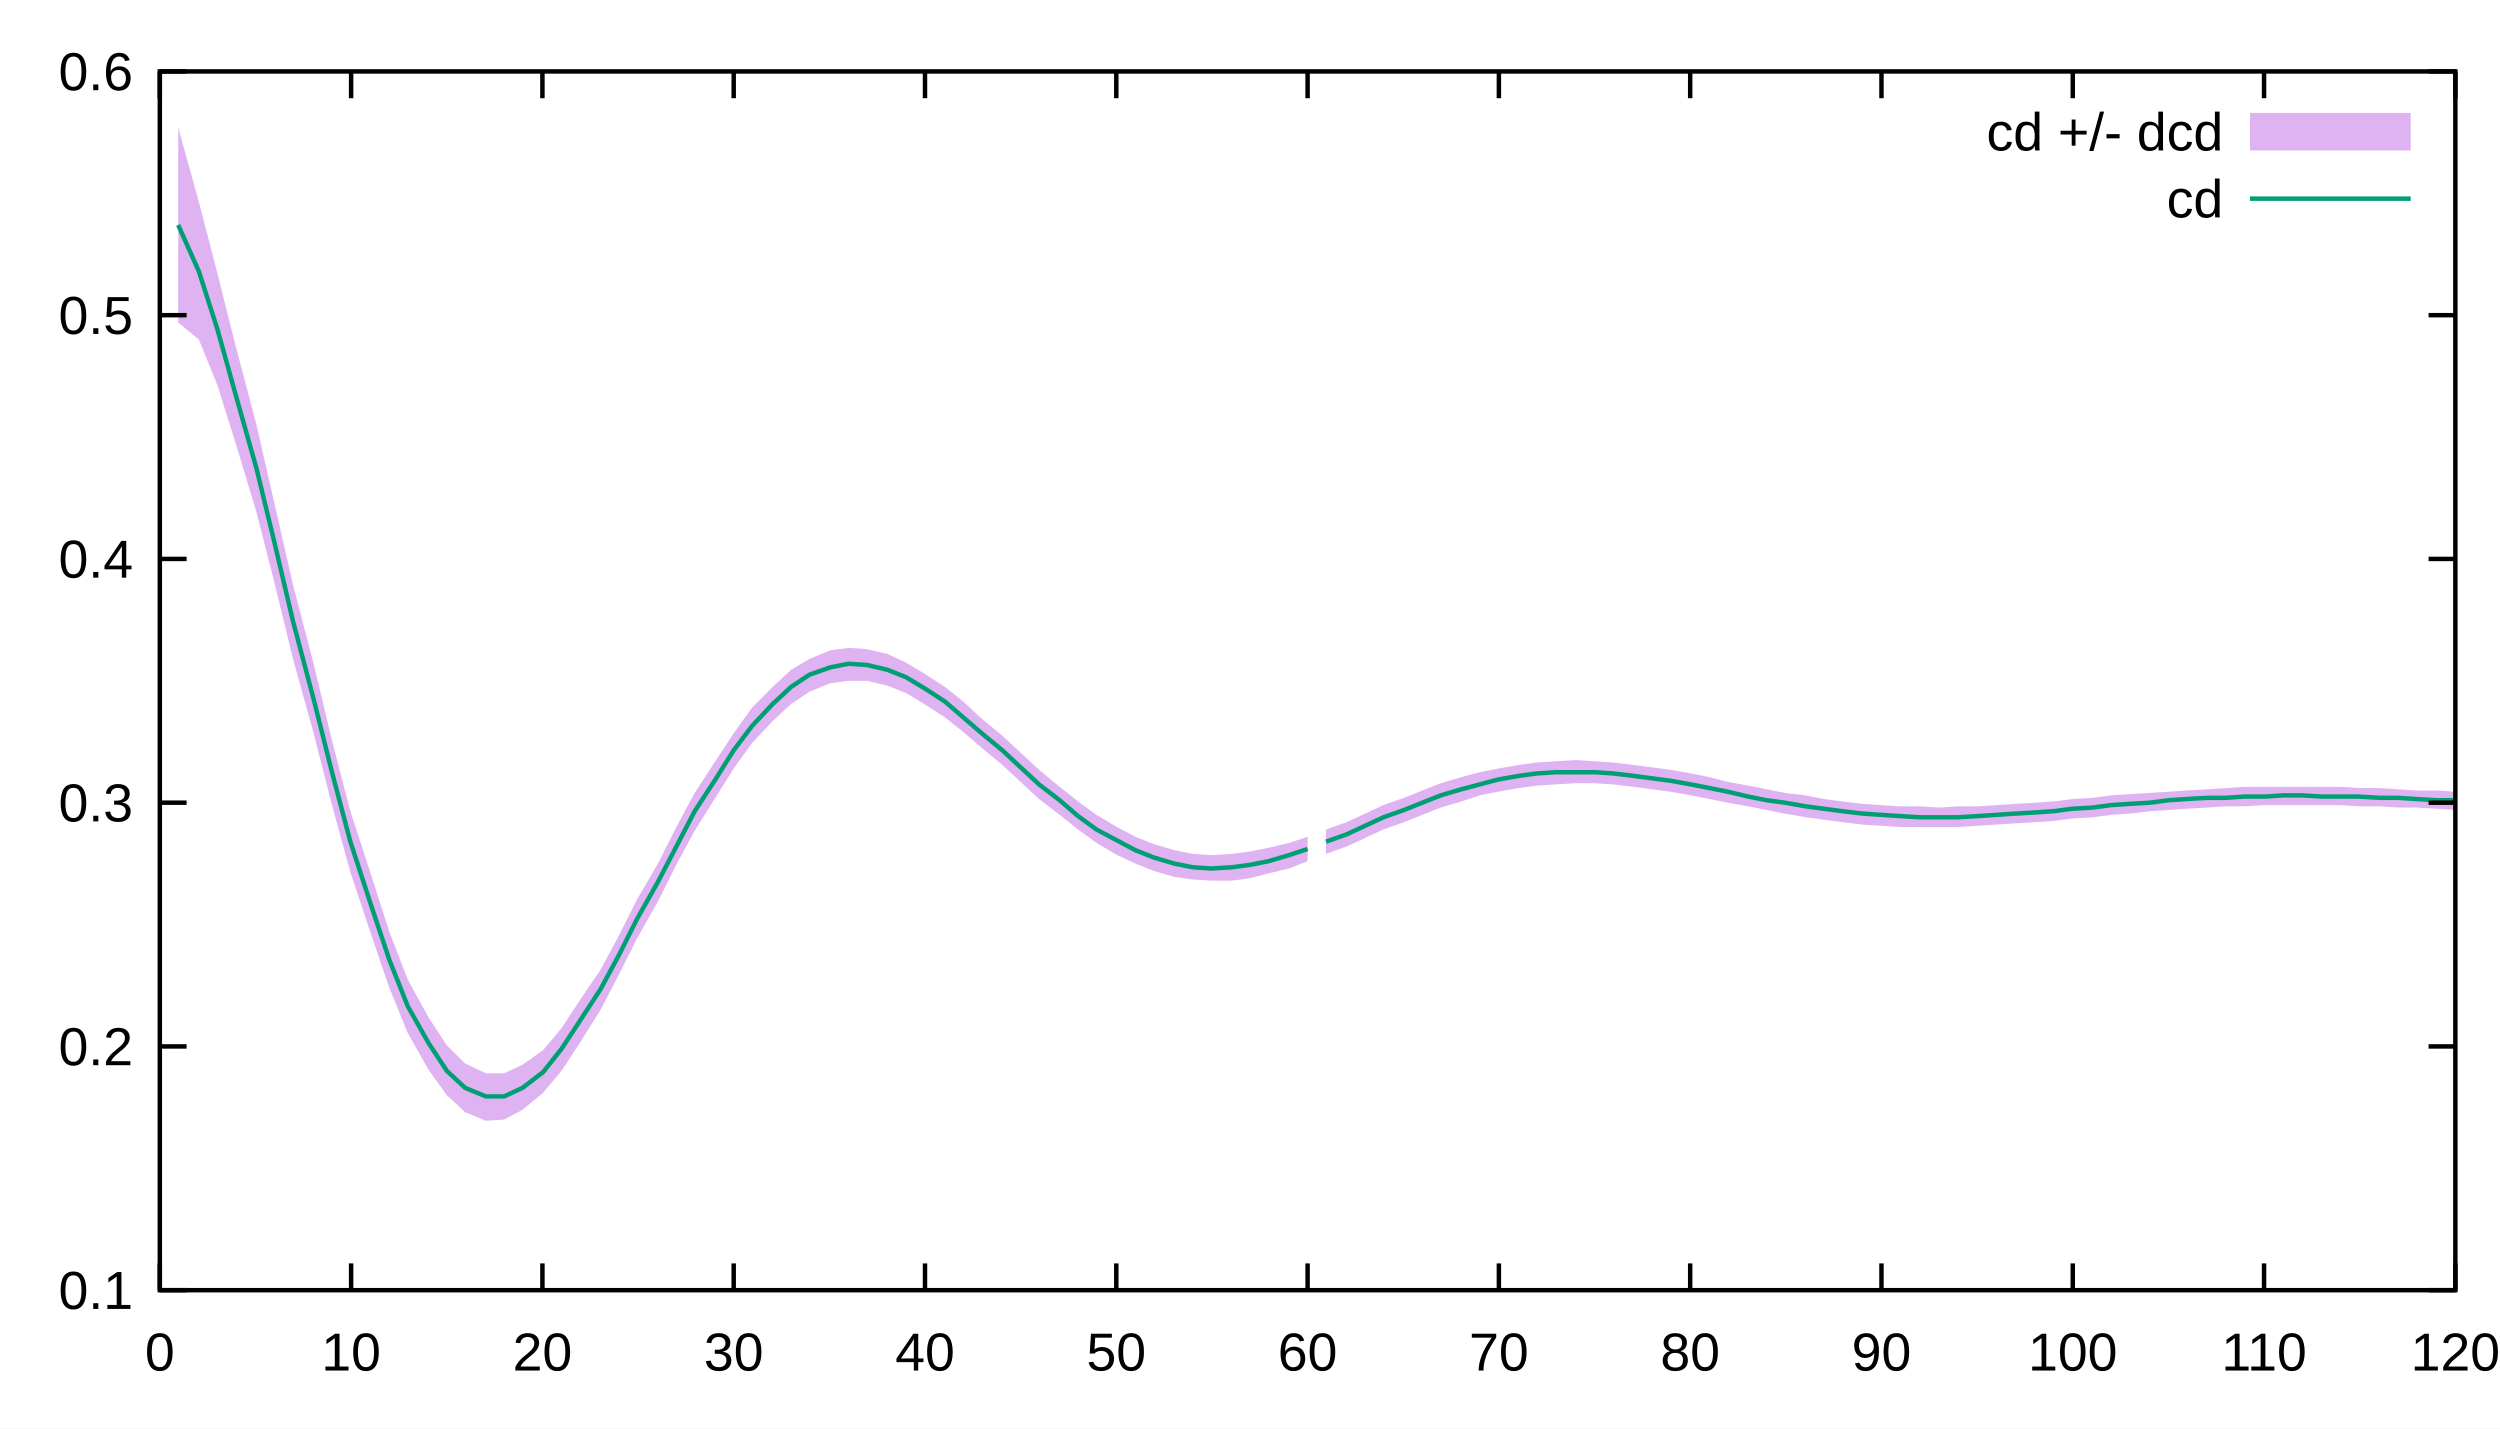
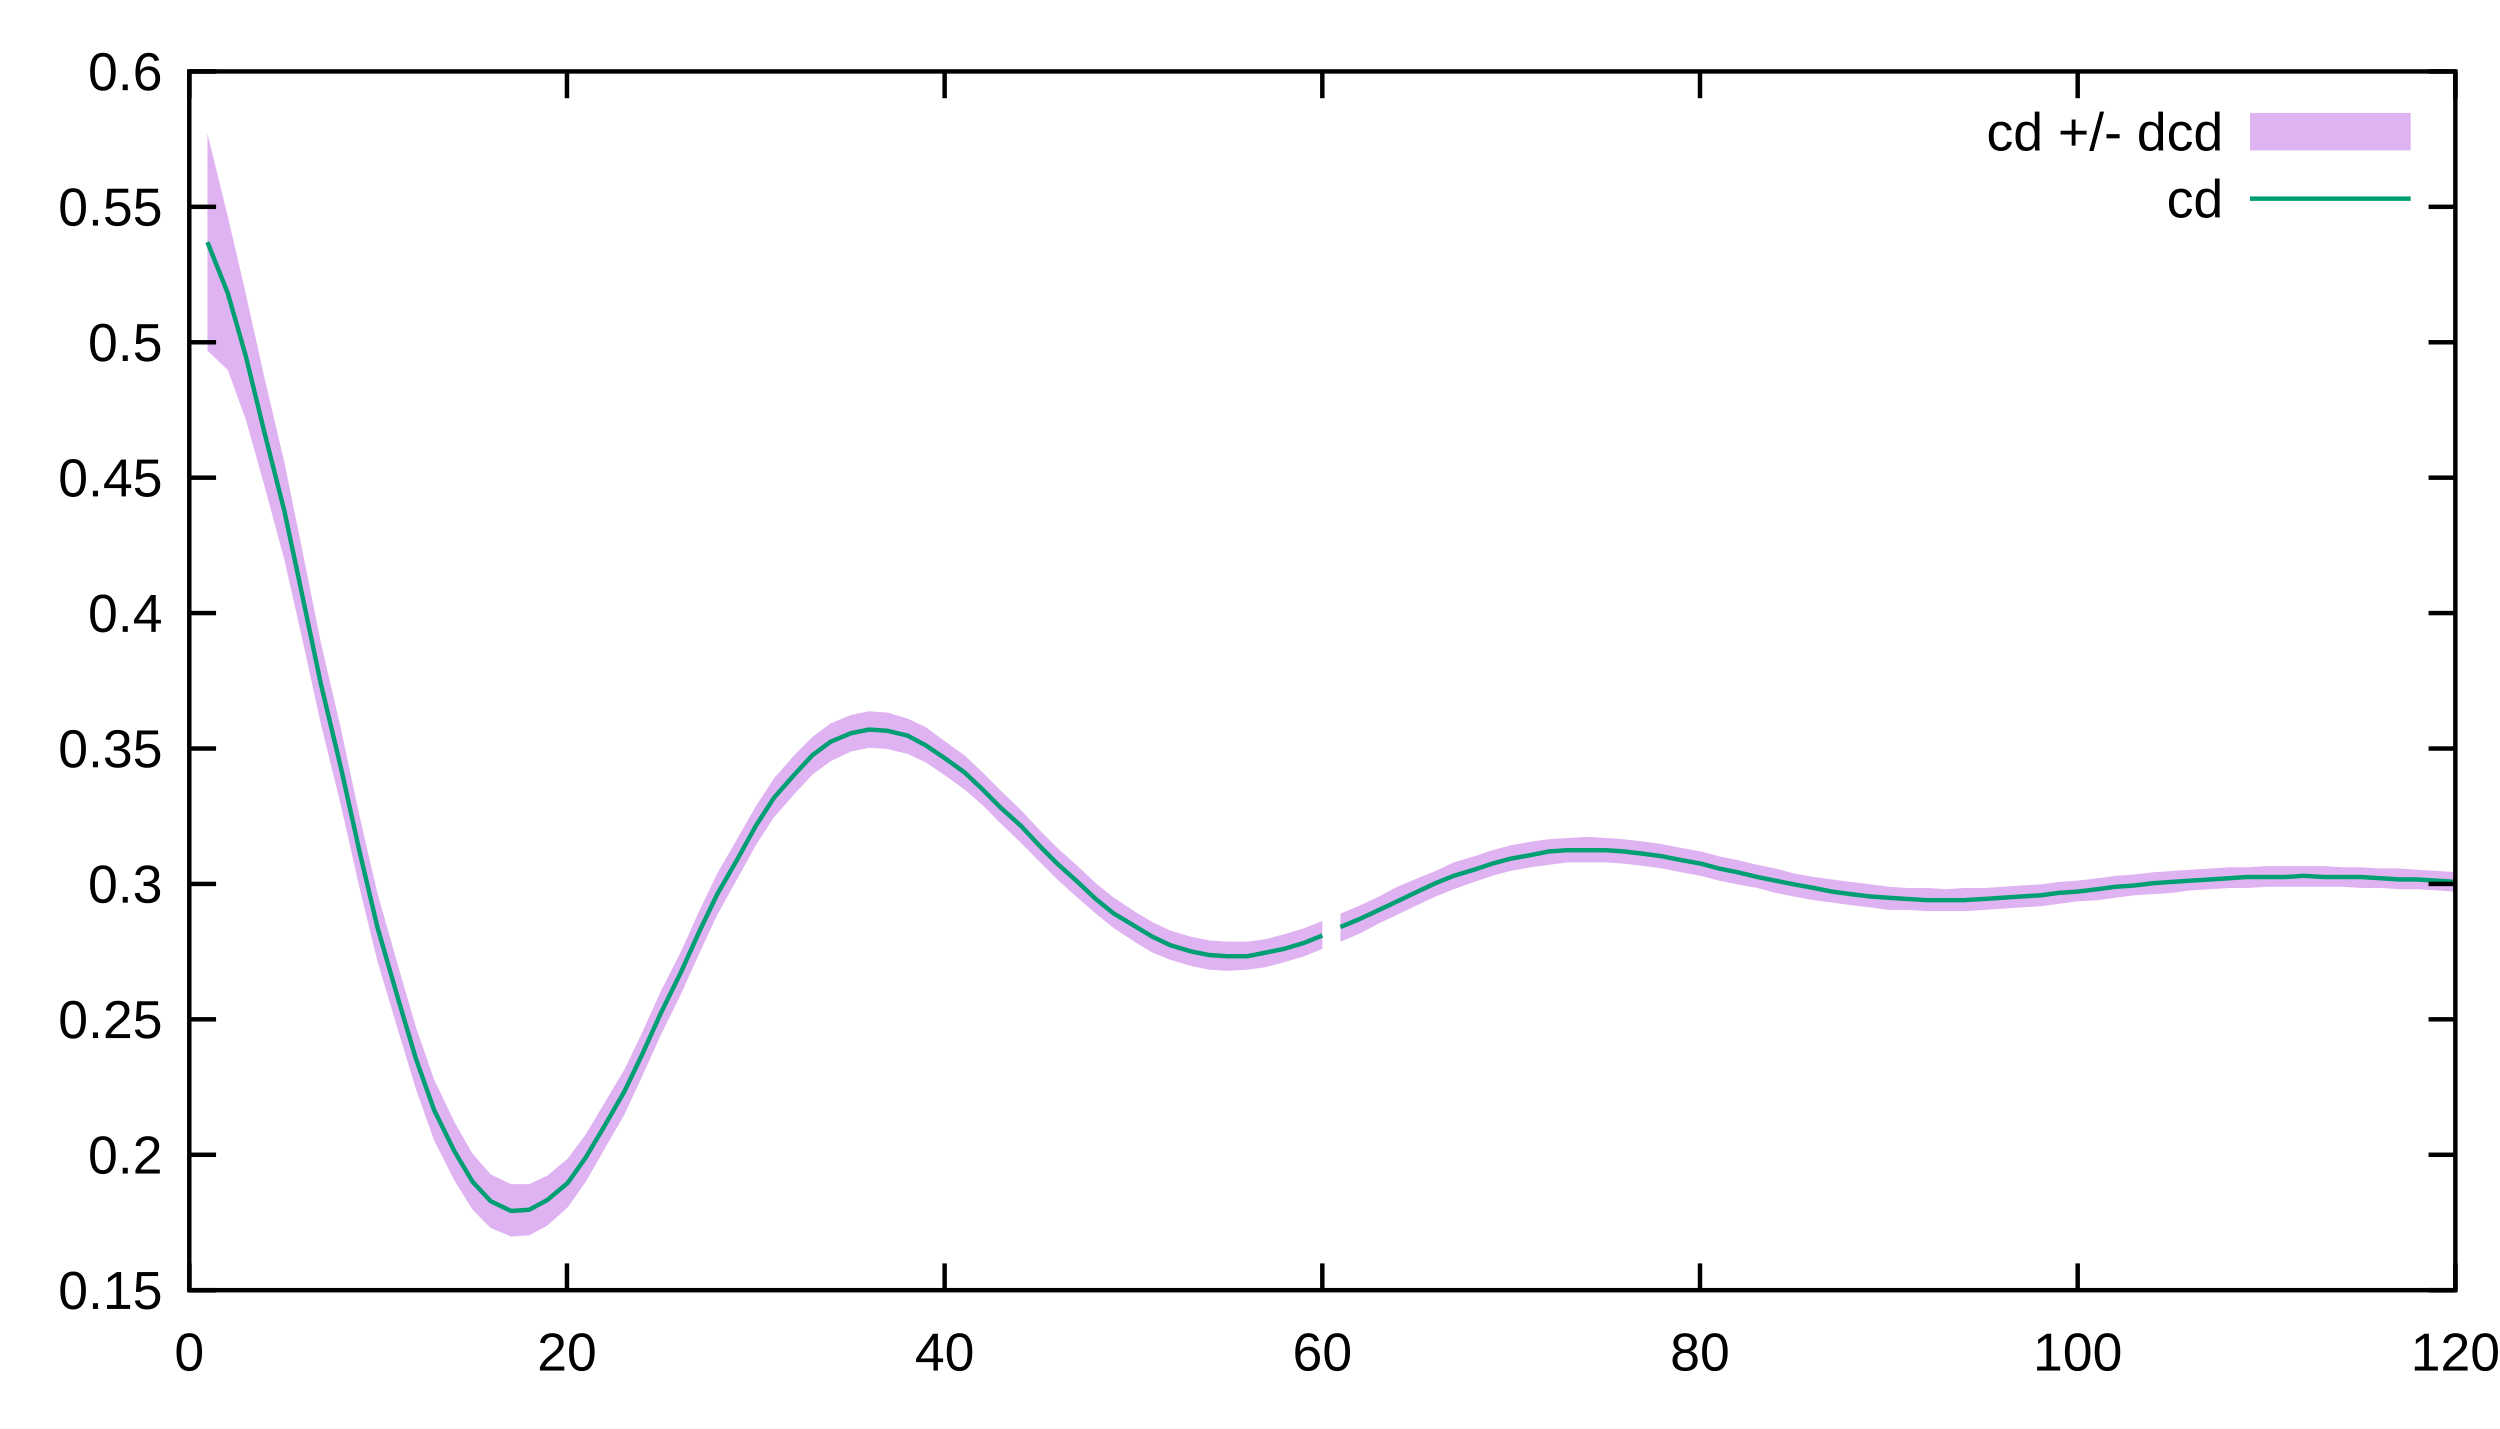
<svg xmlns="http://www.w3.org/2000/svg" width="560" height="320" viewBox="0 0 560 320" font-family="Arial,Helvetica,sans-serif" font-size="12">
  <rect x="0" y="0" width="560" height="320" fill="white" stroke="none" stroke-width="0" />
-   <g class="fs-axes" data-area="35.8 550 16 289" data-x="0 1.2e2" data-y="1e-1 6e-1" data-log="0 0" data-grid="0" data-font-size="12">
+   <g class="fs-axes" data-area="42.4 550 16 289" data-x="0 1.2e2" data-y="1.5e-1 6e-1" data-log="0 0" data-grid="0" data-font-size="12">
    <g class="fs-grid" display="none">
-       <polyline fill="none" stroke="#a0a0a0" stroke-width="0.5" stroke-dasharray="2,3" points="35.8,289 35.8,16" />
-       <polyline fill="none" stroke="#a0a0a0" stroke-width="0.5" stroke-dasharray="2,3" points="78.65,289 78.65,16" />
-       <polyline fill="none" stroke="#a0a0a0" stroke-width="0.5" stroke-dasharray="2,3" points="121.5,289 121.5,16" />
-       <polyline fill="none" stroke="#a0a0a0" stroke-width="0.5" stroke-dasharray="2,3" points="164.35,289 164.35,16" />
-       <polyline fill="none" stroke="#a0a0a0" stroke-width="0.5" stroke-dasharray="2,3" points="207.2,289 207.2,16" />
-       <polyline fill="none" stroke="#a0a0a0" stroke-width="0.5" stroke-dasharray="2,3" points="250.05,289 250.05,16" />
-       <polyline fill="none" stroke="#a0a0a0" stroke-width="0.5" stroke-dasharray="2,3" points="292.9,289 292.9,16" />
-       <polyline fill="none" stroke="#a0a0a0" stroke-width="0.5" stroke-dasharray="2,3" points="335.75,289 335.75,16" />
-       <polyline fill="none" stroke="#a0a0a0" stroke-width="0.5" stroke-dasharray="2,3" points="378.6,289 378.6,16" />
-       <polyline fill="none" stroke="#a0a0a0" stroke-width="0.5" stroke-dasharray="2,3" points="421.45,289 421.45,16" />
-       <polyline fill="none" stroke="#a0a0a0" stroke-width="0.5" stroke-dasharray="2,3" points="464.3,289 464.3,16" />
-       <polyline fill="none" stroke="#a0a0a0" stroke-width="0.5" stroke-dasharray="2,3" points="507.15,289 507.15,16" />
+       <polyline fill="none" stroke="#a0a0a0" stroke-width="0.5" stroke-dasharray="2,3" points="42.4,289 42.4,16" />
+       <polyline fill="none" stroke="#a0a0a0" stroke-width="0.5" stroke-dasharray="2,3" points="127,289 127,16" />
+       <polyline fill="none" stroke="#a0a0a0" stroke-width="0.5" stroke-dasharray="2,3" points="211.6,289 211.6,16" />
+       <polyline fill="none" stroke="#a0a0a0" stroke-width="0.5" stroke-dasharray="2,3" points="296.2,289 296.2,16" />
+       <polyline fill="none" stroke="#a0a0a0" stroke-width="0.5" stroke-dasharray="2,3" points="380.8,289 380.8,16" />
+       <polyline fill="none" stroke="#a0a0a0" stroke-width="0.5" stroke-dasharray="2,3" points="465.4,289 465.4,16" />
      <polyline fill="none" stroke="#a0a0a0" stroke-width="0.5" stroke-dasharray="2,3" points="550,289 550,16" />
-       <polyline fill="none" stroke="#a0a0a0" stroke-width="0.5" stroke-dasharray="2,3" points="35.8,289 550,289" />
-       <polyline fill="none" stroke="#a0a0a0" stroke-width="0.5" stroke-dasharray="2,3" points="35.8,234.4 550,234.4" />
-       <polyline fill="none" stroke="#a0a0a0" stroke-width="0.5" stroke-dasharray="2,3" points="35.8,179.8 550,179.8" />
-       <polyline fill="none" stroke="#a0a0a0" stroke-width="0.5" stroke-dasharray="2,3" points="35.8,125.2 550,125.2" />
-       <polyline fill="none" stroke="#a0a0a0" stroke-width="0.5" stroke-dasharray="2,3" points="35.8,70.6 550,70.6" />
-       <polyline fill="none" stroke="#a0a0a0" stroke-width="0.5" stroke-dasharray="2,3" points="35.8,16 550,16" />
+       <polyline fill="none" stroke="#a0a0a0" stroke-width="0.5" stroke-dasharray="2,3" points="42.4,289 550,289" />
+       <polyline fill="none" stroke="#a0a0a0" stroke-width="0.5" stroke-dasharray="2,3" points="42.4,258.67 550,258.67" />
+       <polyline fill="none" stroke="#a0a0a0" stroke-width="0.5" stroke-dasharray="2,3" points="42.4,228.33 550,228.33" />
+       <polyline fill="none" stroke="#a0a0a0" stroke-width="0.5" stroke-dasharray="2,3" points="42.4,198 550,198" />
+       <polyline fill="none" stroke="#a0a0a0" stroke-width="0.5" stroke-dasharray="2,3" points="42.4,167.67 550,167.67" />
+       <polyline fill="none" stroke="#a0a0a0" stroke-width="0.5" stroke-dasharray="2,3" points="42.4,137.33 550,137.33" />
+       <polyline fill="none" stroke="#a0a0a0" stroke-width="0.5" stroke-dasharray="2,3" points="42.4,107 550,107" />
+       <polyline fill="none" stroke="#a0a0a0" stroke-width="0.5" stroke-dasharray="2,3" points="42.4,76.67 550,76.67" />
+       <polyline fill="none" stroke="#a0a0a0" stroke-width="0.5" stroke-dasharray="2,3" points="42.4,46.33 550,46.33" />
+       <polyline fill="none" stroke="#a0a0a0" stroke-width="0.5" stroke-dasharray="2,3" points="42.4,16 550,16" />
    </g>
-     <svg class="fs-plot" x="35.8" y="16" width="514.2" height="273" viewBox="0 0 1 1" preserveAspectRatio="none" overflow="hidden">
+     <svg class="fs-plot" x="42.4" y="16" width="507.6" height="273" viewBox="0 0 1 1" preserveAspectRatio="none" overflow="hidden">
      <g class="fs-series" data-series="1">
-         <path fill="#9400d3" fill-opacity="0.3" stroke="none" vector-effect="non-scaling-stroke" d="M0.008,0.206 0.017,0.22 0.025,0.257 0.033,0.305 0.042,0.361 0.05,0.42 0.058,0.482 0.067,0.543 0.075,0.602 0.083,0.657 0.092,0.708 0.1,0.752 0.108,0.789 0.117,0.819 0.125,0.84 0.133,0.854 0.142,0.861 0.15,0.86 0.158,0.852 0.167,0.838 0.175,0.82 0.183,0.797 0.192,0.77 0.2,0.741 0.208,0.711 0.217,0.681 0.225,0.651 0.233,0.623 0.242,0.596 0.25,0.572 0.258,0.551 0.267,0.533 0.275,0.519 0.283,0.509 0.292,0.502 0.3,0.5 0.308,0.5 0.317,0.504 0.325,0.51 0.333,0.519 0.342,0.53 0.35,0.542 0.358,0.555 0.367,0.569 0.375,0.583 0.383,0.597 0.392,0.61 0.4,0.622 0.408,0.633 0.417,0.643 0.425,0.65 0.433,0.656 0.442,0.661 0.45,0.663 0.458,0.664 0.467,0.664 0.475,0.662 0.483,0.658 0.492,0.654 0.5,0.648 0.5,0.628 0.492,0.633 0.483,0.637 0.475,0.64 0.467,0.642 0.458,0.643 0.45,0.642 0.442,0.639 0.433,0.634 0.425,0.628 0.417,0.62 0.408,0.61 0.4,0.599 0.392,0.587 0.383,0.573 0.375,0.559 0.367,0.545 0.358,0.531 0.35,0.517 0.342,0.505 0.333,0.494 0.325,0.485 0.317,0.478 0.308,0.474 0.3,0.473 0.292,0.475 0.283,0.482 0.275,0.491 0.267,0.505 0.258,0.522 0.25,0.543 0.242,0.566 0.233,0.592 0.225,0.62 0.217,0.65 0.208,0.679 0.2,0.709 0.192,0.737 0.183,0.762 0.175,0.785 0.167,0.803 0.158,0.815 0.15,0.822 0.142,0.822 0.133,0.814 0.125,0.799 0.117,0.776 0.108,0.745 0.1,0.706 0.092,0.659 0.083,0.607 0.075,0.549 0.067,0.486 0.058,0.421 0.05,0.355 0.042,0.289 0.033,0.225 0.025,0.165 0.017,0.107 0.008,0.046Z" />
-         <path fill="#9400d3" fill-opacity="0.3" stroke="none" vector-effect="non-scaling-stroke" d="M0.508,0.642 0.517,0.636 0.525,0.629 0.533,0.622 0.542,0.616 0.55,0.61 0.558,0.604 0.567,0.599 0.575,0.594 0.583,0.591 0.592,0.588 0.6,0.586 0.608,0.585 0.617,0.584 0.625,0.584 0.633,0.585 0.642,0.587 0.65,0.589 0.658,0.591 0.667,0.594 0.675,0.597 0.683,0.6 0.692,0.603 0.7,0.606 0.708,0.609 0.717,0.612 0.725,0.614 0.733,0.616 0.742,0.618 0.75,0.619 0.758,0.62 0.767,0.62 0.775,0.62 0.783,0.62 0.792,0.619 0.8,0.618 0.808,0.617 0.817,0.616 0.825,0.615 0.833,0.613 0.842,0.612 0.85,0.61 0.858,0.609 0.867,0.607 0.875,0.606 0.883,0.605 0.892,0.604 0.9,0.603 0.908,0.603 0.917,0.602 0.925,0.602 0.933,0.602 0.942,0.602 0.95,0.602 0.958,0.603 0.967,0.603 0.975,0.604 0.983,0.604 0.992,0.605 1,0.606 1,0.591 0.992,0.59 0.983,0.59 0.975,0.589 0.967,0.588 0.958,0.588 0.95,0.587 0.942,0.587 0.933,0.587 0.925,0.587 0.917,0.587 0.908,0.587 0.9,0.588 0.892,0.589 0.883,0.59 0.875,0.591 0.867,0.592 0.858,0.593 0.85,0.594 0.842,0.596 0.833,0.597 0.825,0.599 0.817,0.6 0.808,0.601 0.8,0.602 0.792,0.603 0.783,0.603 0.775,0.604 0.767,0.603 0.758,0.603 0.75,0.602 0.742,0.601 0.733,0.599 0.725,0.597 0.717,0.594 0.708,0.592 0.7,0.589 0.692,0.586 0.683,0.583 0.675,0.579 0.667,0.576 0.658,0.573 0.65,0.571 0.642,0.569 0.633,0.567 0.625,0.566 0.617,0.565 0.608,0.566 0.6,0.567 0.592,0.569 0.583,0.572 0.575,0.575 0.567,0.579 0.558,0.584 0.55,0.59 0.542,0.596 0.533,0.602 0.525,0.609 0.517,0.616 0.508,0.622Z" />
+         <path fill="#9400d3" fill-opacity="0.3" stroke="none" vector-effect="non-scaling-stroke" d="M0.008,0.229 0.017,0.245 0.025,0.286 0.033,0.339 0.042,0.401 0.05,0.467 0.058,0.535 0.067,0.603 0.075,0.669 0.083,0.73 0.092,0.786 0.1,0.835 0.108,0.877 0.117,0.91 0.125,0.934 0.133,0.949 0.142,0.956 0.15,0.955 0.158,0.947 0.167,0.932 0.175,0.911 0.183,0.885 0.192,0.856 0.2,0.824 0.208,0.791 0.217,0.757 0.225,0.724 0.233,0.692 0.242,0.662 0.25,0.635 0.258,0.612 0.267,0.593 0.275,0.577 0.283,0.566 0.292,0.558 0.3,0.555 0.308,0.556 0.317,0.56 0.325,0.567 0.333,0.577 0.342,0.589 0.35,0.602 0.358,0.617 0.367,0.633 0.375,0.648 0.383,0.663 0.392,0.678 0.4,0.691 0.408,0.703 0.417,0.714 0.425,0.723 0.433,0.729 0.442,0.734 0.45,0.737 0.458,0.738 0.467,0.737 0.475,0.735 0.483,0.731 0.492,0.726 0.5,0.72 0.5,0.697 0.492,0.703 0.483,0.708 0.475,0.712 0.467,0.714 0.458,0.714 0.45,0.713 0.442,0.71 0.433,0.705 0.425,0.698 0.417,0.689 0.408,0.678 0.4,0.666 0.392,0.652 0.383,0.637 0.375,0.622 0.367,0.606 0.358,0.59 0.35,0.575 0.342,0.561 0.333,0.549 0.325,0.538 0.317,0.531 0.308,0.526 0.3,0.525 0.292,0.528 0.283,0.535 0.275,0.546 0.267,0.561 0.258,0.58 0.25,0.603 0.242,0.629 0.233,0.658 0.225,0.689 0.217,0.722 0.208,0.755 0.2,0.788 0.192,0.819 0.183,0.847 0.175,0.872 0.167,0.892 0.158,0.906 0.15,0.913 0.142,0.913 0.133,0.905 0.125,0.888 0.117,0.862 0.108,0.827 0.1,0.784 0.092,0.733 0.083,0.674 0.075,0.61 0.067,0.54 0.058,0.468 0.05,0.394 0.042,0.321 0.033,0.25 0.025,0.183 0.017,0.119 0.008,0.051Z" />
+         <path fill="#9400d3" fill-opacity="0.3" stroke="none" vector-effect="non-scaling-stroke" d="M0.508,0.714 0.517,0.707 0.525,0.699 0.533,0.692 0.542,0.684 0.55,0.677 0.558,0.671 0.567,0.665 0.575,0.66 0.583,0.656 0.592,0.653 0.6,0.651 0.608,0.649 0.617,0.649 0.625,0.649 0.633,0.65 0.642,0.652 0.65,0.654 0.658,0.657 0.667,0.66 0.675,0.664 0.683,0.667 0.692,0.67 0.7,0.674 0.708,0.677 0.717,0.68 0.725,0.682 0.733,0.684 0.742,0.686 0.75,0.688 0.758,0.688 0.767,0.689 0.775,0.689 0.783,0.689 0.792,0.688 0.8,0.687 0.808,0.686 0.817,0.685 0.825,0.683 0.833,0.681 0.842,0.68 0.85,0.678 0.858,0.676 0.867,0.675 0.875,0.674 0.883,0.672 0.892,0.671 0.9,0.67 0.908,0.67 0.917,0.669 0.925,0.669 0.933,0.669 0.942,0.669 0.95,0.669 0.958,0.67 0.967,0.67 0.975,0.671 0.983,0.671 0.992,0.672 1,0.673 1,0.657 0.992,0.656 0.983,0.655 0.975,0.654 0.967,0.654 0.958,0.653 0.95,0.653 0.942,0.652 0.933,0.652 0.925,0.652 0.917,0.652 0.908,0.653 0.9,0.653 0.892,0.654 0.883,0.655 0.875,0.656 0.867,0.657 0.858,0.659 0.85,0.66 0.842,0.662 0.833,0.664 0.825,0.665 0.817,0.667 0.808,0.668 0.8,0.669 0.792,0.67 0.783,0.67 0.775,0.671 0.767,0.67 0.758,0.67 0.75,0.669 0.742,0.667 0.733,0.665 0.725,0.663 0.717,0.661 0.708,0.658 0.7,0.654 0.692,0.651 0.683,0.647 0.675,0.644 0.667,0.64 0.658,0.637 0.65,0.634 0.642,0.632 0.633,0.63 0.625,0.629 0.617,0.628 0.608,0.629 0.6,0.63 0.592,0.632 0.583,0.635 0.575,0.639 0.567,0.644 0.558,0.649 0.55,0.656 0.542,0.662 0.533,0.669 0.525,0.677 0.517,0.684 0.508,0.691Z" />
      </g>
      <g class="fs-series" data-series="2">
-         <polyline fill="none" stroke="#009e73" stroke-width="1" stroke-linejoin="round" vector-effect="non-scaling-stroke" points="0.008,0.126 0.017,0.164 0.025,0.211 0.033,0.265 0.042,0.325 0.05,0.387 0.058,0.451 0.067,0.515 0.075,0.575 0.083,0.632 0.092,0.684 0.1,0.729 0.108,0.767 0.117,0.797 0.125,0.82 0.133,0.834 0.142,0.841 0.15,0.841 0.158,0.834 0.167,0.821 0.175,0.802 0.183,0.779 0.192,0.753 0.2,0.725 0.208,0.695 0.217,0.665 0.225,0.636 0.233,0.607 0.242,0.581 0.25,0.557 0.258,0.537 0.267,0.519 0.275,0.505 0.283,0.495 0.292,0.489 0.3,0.486 0.308,0.487 0.317,0.491 0.325,0.497 0.333,0.506 0.342,0.517 0.35,0.53 0.358,0.543 0.367,0.557 0.375,0.571 0.383,0.585 0.392,0.598 0.4,0.611 0.408,0.622 0.417,0.631 0.425,0.639 0.433,0.645 0.442,0.65 0.45,0.653 0.458,0.654 0.467,0.653 0.475,0.651 0.483,0.648 0.492,0.643 0.5,0.638" />
-         <polyline fill="none" stroke="#009e73" stroke-width="1" stroke-linejoin="round" vector-effect="non-scaling-stroke" points="0.508,0.632 0.517,0.626 0.525,0.619 0.533,0.612 0.542,0.606 0.55,0.6 0.558,0.594 0.567,0.589 0.575,0.585 0.583,0.581 0.592,0.578 0.6,0.576 0.608,0.575 0.617,0.575 0.625,0.575 0.633,0.576 0.642,0.578 0.65,0.58 0.658,0.582 0.667,0.585 0.675,0.588 0.683,0.591 0.692,0.595 0.7,0.598 0.708,0.6 0.717,0.603 0.725,0.605 0.733,0.607 0.742,0.609 0.75,0.61 0.758,0.611 0.767,0.612 0.775,0.612 0.783,0.612 0.792,0.611 0.8,0.61 0.808,0.609 0.817,0.608 0.825,0.607 0.833,0.605 0.842,0.604 0.85,0.602 0.858,0.601 0.867,0.6 0.875,0.598 0.883,0.597 0.892,0.596 0.9,0.596 0.908,0.595 0.917,0.595 0.925,0.594 0.933,0.594 0.942,0.595 0.95,0.595 0.958,0.595 0.967,0.596 0.975,0.596 0.983,0.597 0.992,0.598 1,0.598" />
+         <polyline fill="none" stroke="#009e73" stroke-width="1" stroke-linejoin="round" vector-effect="non-scaling-stroke" points="0.008,0.14 0.017,0.182 0.025,0.234 0.033,0.295 0.042,0.361 0.05,0.431 0.058,0.502 0.067,0.572 0.075,0.639 0.083,0.702 0.092,0.76 0.1,0.81 0.108,0.852 0.117,0.886 0.125,0.911 0.133,0.927 0.142,0.935 0.15,0.934 0.158,0.926 0.167,0.912 0.175,0.891 0.183,0.866 0.192,0.837 0.2,0.806 0.208,0.773 0.217,0.739 0.225,0.706 0.233,0.675 0.242,0.646 0.25,0.619 0.258,0.596 0.267,0.577 0.275,0.561 0.283,0.55 0.292,0.543 0.3,0.54 0.308,0.541 0.317,0.545 0.325,0.553 0.333,0.563 0.342,0.575 0.35,0.589 0.358,0.604 0.367,0.619 0.375,0.635 0.383,0.65 0.392,0.665 0.4,0.679 0.408,0.691 0.417,0.701 0.425,0.71 0.433,0.717 0.442,0.722 0.45,0.725 0.458,0.726 0.467,0.726 0.475,0.723 0.483,0.72 0.492,0.715 0.5,0.709" />
+         <polyline fill="none" stroke="#009e73" stroke-width="1" stroke-linejoin="round" vector-effect="non-scaling-stroke" points="0.508,0.702 0.517,0.695 0.525,0.688 0.533,0.681 0.542,0.673 0.55,0.666 0.558,0.66 0.567,0.655 0.575,0.65 0.583,0.646 0.592,0.643 0.6,0.64 0.608,0.639 0.617,0.639 0.625,0.639 0.633,0.64 0.642,0.642 0.65,0.644 0.658,0.647 0.667,0.65 0.675,0.654 0.683,0.657 0.692,0.661 0.7,0.664 0.708,0.667 0.717,0.67 0.725,0.673 0.733,0.675 0.742,0.677 0.75,0.678 0.758,0.679 0.767,0.68 0.775,0.68 0.783,0.68 0.792,0.679 0.8,0.678 0.808,0.677 0.817,0.676 0.825,0.674 0.833,0.673 0.842,0.671 0.85,0.669 0.858,0.668 0.867,0.666 0.875,0.665 0.883,0.664 0.892,0.663 0.9,0.662 0.908,0.661 0.917,0.661 0.925,0.661 0.933,0.66 0.942,0.661 0.95,0.661 0.958,0.661 0.967,0.662 0.975,0.663 0.983,0.663 0.992,0.664 1,0.665" />
      </g>
    </svg>
-     <rect x="35.8" y="16" width="514.2" height="273" fill="none" stroke="black" stroke-width="1" />
+     <rect x="42.4" y="16" width="507.6" height="273" fill="none" stroke="black" stroke-width="1" />
    <g class="fs-xticks">
-       <polyline fill="none" stroke="black" stroke-width="1" points="35.8,289 35.8,283" />
-       <polyline fill="none" stroke="black" stroke-width="1" points="35.8,16 35.8,22" />
-       <text x="35.8" y="307" text-anchor="middle">0</text>
-       <polyline fill="none" stroke="black" stroke-width="1" points="78.65,289 78.65,283" />
-       <polyline fill="none" stroke="black" stroke-width="1" points="78.65,16 78.65,22" />
-       <text x="78.65" y="307" text-anchor="middle">10</text>
-       <polyline fill="none" stroke="black" stroke-width="1" points="121.5,289 121.5,283" />
-       <polyline fill="none" stroke="black" stroke-width="1" points="121.5,16 121.5,22" />
-       <text x="121.5" y="307" text-anchor="middle">20</text>
-       <polyline fill="none" stroke="black" stroke-width="1" points="164.35,289 164.35,283" />
-       <polyline fill="none" stroke="black" stroke-width="1" points="164.35,16 164.35,22" />
-       <text x="164.35" y="307" text-anchor="middle">30</text>
-       <polyline fill="none" stroke="black" stroke-width="1" points="207.2,289 207.2,283" />
-       <polyline fill="none" stroke="black" stroke-width="1" points="207.2,16 207.2,22" />
-       <text x="207.2" y="307" text-anchor="middle">40</text>
-       <polyline fill="none" stroke="black" stroke-width="1" points="250.05,289 250.05,283" />
-       <polyline fill="none" stroke="black" stroke-width="1" points="250.05,16 250.05,22" />
-       <text x="250.05" y="307" text-anchor="middle">50</text>
-       <polyline fill="none" stroke="black" stroke-width="1" points="292.9,289 292.9,283" />
-       <polyline fill="none" stroke="black" stroke-width="1" points="292.9,16 292.9,22" />
-       <text x="292.9" y="307" text-anchor="middle">60</text>
-       <polyline fill="none" stroke="black" stroke-width="1" points="335.75,289 335.75,283" />
-       <polyline fill="none" stroke="black" stroke-width="1" points="335.75,16 335.75,22" />
-       <text x="335.75" y="307" text-anchor="middle">70</text>
-       <polyline fill="none" stroke="black" stroke-width="1" points="378.6,289 378.6,283" />
-       <polyline fill="none" stroke="black" stroke-width="1" points="378.6,16 378.6,22" />
-       <text x="378.6" y="307" text-anchor="middle">80</text>
-       <polyline fill="none" stroke="black" stroke-width="1" points="421.45,289 421.45,283" />
-       <polyline fill="none" stroke="black" stroke-width="1" points="421.45,16 421.45,22" />
-       <text x="421.45" y="307" text-anchor="middle">90</text>
-       <polyline fill="none" stroke="black" stroke-width="1" points="464.3,289 464.3,283" />
-       <polyline fill="none" stroke="black" stroke-width="1" points="464.3,16 464.3,22" />
-       <text x="464.3" y="307" text-anchor="middle">100</text>
-       <polyline fill="none" stroke="black" stroke-width="1" points="507.15,289 507.15,283" />
-       <polyline fill="none" stroke="black" stroke-width="1" points="507.15,16 507.15,22" />
-       <text x="507.15" y="307" text-anchor="middle">110</text>
+       <polyline fill="none" stroke="black" stroke-width="1" points="42.4,289 42.4,283" />
+       <polyline fill="none" stroke="black" stroke-width="1" points="42.4,16 42.4,22" />
+       <text x="42.4" y="307" text-anchor="middle">0</text>
+       <polyline fill="none" stroke="black" stroke-width="1" points="127,289 127,283" />
+       <polyline fill="none" stroke="black" stroke-width="1" points="127,16 127,22" />
+       <text x="127" y="307" text-anchor="middle">20</text>
+       <polyline fill="none" stroke="black" stroke-width="1" points="211.6,289 211.6,283" />
+       <polyline fill="none" stroke="black" stroke-width="1" points="211.6,16 211.6,22" />
+       <text x="211.6" y="307" text-anchor="middle">40</text>
+       <polyline fill="none" stroke="black" stroke-width="1" points="296.2,289 296.2,283" />
+       <polyline fill="none" stroke="black" stroke-width="1" points="296.2,16 296.2,22" />
+       <text x="296.2" y="307" text-anchor="middle">60</text>
+       <polyline fill="none" stroke="black" stroke-width="1" points="380.8,289 380.8,283" />
+       <polyline fill="none" stroke="black" stroke-width="1" points="380.8,16 380.8,22" />
+       <text x="380.8" y="307" text-anchor="middle">80</text>
+       <polyline fill="none" stroke="black" stroke-width="1" points="465.4,289 465.4,283" />
+       <polyline fill="none" stroke="black" stroke-width="1" points="465.4,16 465.4,22" />
+       <text x="465.4" y="307" text-anchor="middle">100</text>
      <polyline fill="none" stroke="black" stroke-width="1" points="550,289 550,283" />
      <polyline fill="none" stroke="black" stroke-width="1" points="550,16 550,22" />
      <text x="550" y="307" text-anchor="middle">120</text>
    </g>
    <g class="fs-yticks">
-       <polyline fill="none" stroke="black" stroke-width="1" points="35.8,289 41.8,289" />
+       <polyline fill="none" stroke="black" stroke-width="1" points="42.4,289 48.4,289" />
      <polyline fill="none" stroke="black" stroke-width="1" points="550,289 544,289" />
-       <text x="29.8" y="293.2" text-anchor="end">0.1</text>
-       <polyline fill="none" stroke="black" stroke-width="1" points="35.8,234.4 41.8,234.4" />
-       <polyline fill="none" stroke="black" stroke-width="1" points="550,234.4 544,234.4" />
-       <text x="29.8" y="238.6" text-anchor="end">0.2</text>
-       <polyline fill="none" stroke="black" stroke-width="1" points="35.8,179.8 41.8,179.8" />
-       <polyline fill="none" stroke="black" stroke-width="1" points="550,179.8 544,179.8" />
-       <text x="29.8" y="184" text-anchor="end">0.3</text>
-       <polyline fill="none" stroke="black" stroke-width="1" points="35.8,125.2 41.8,125.2" />
-       <polyline fill="none" stroke="black" stroke-width="1" points="550,125.2 544,125.2" />
-       <text x="29.8" y="129.4" text-anchor="end">0.4</text>
-       <polyline fill="none" stroke="black" stroke-width="1" points="35.8,70.6 41.8,70.6" />
-       <polyline fill="none" stroke="black" stroke-width="1" points="550,70.6 544,70.6" />
-       <text x="29.8" y="74.8" text-anchor="end">0.5</text>
-       <polyline fill="none" stroke="black" stroke-width="1" points="35.8,16 41.8,16" />
+       <text x="36.4" y="293.2" text-anchor="end">0.15</text>
+       <polyline fill="none" stroke="black" stroke-width="1" points="42.4,258.67 48.4,258.67" />
+       <polyline fill="none" stroke="black" stroke-width="1" points="550,258.67 544,258.67" />
+       <text x="36.4" y="262.87" text-anchor="end">0.2</text>
+       <polyline fill="none" stroke="black" stroke-width="1" points="42.4,228.33 48.4,228.33" />
+       <polyline fill="none" stroke="black" stroke-width="1" points="550,228.33 544,228.33" />
+       <text x="36.4" y="232.53" text-anchor="end">0.25</text>
+       <polyline fill="none" stroke="black" stroke-width="1" points="42.4,198 48.4,198" />
+       <polyline fill="none" stroke="black" stroke-width="1" points="550,198 544,198" />
+       <text x="36.4" y="202.2" text-anchor="end">0.3</text>
+       <polyline fill="none" stroke="black" stroke-width="1" points="42.4,167.67 48.4,167.67" />
+       <polyline fill="none" stroke="black" stroke-width="1" points="550,167.67 544,167.67" />
+       <text x="36.4" y="171.87" text-anchor="end">0.35</text>
+       <polyline fill="none" stroke="black" stroke-width="1" points="42.4,137.33 48.4,137.33" />
+       <polyline fill="none" stroke="black" stroke-width="1" points="550,137.33 544,137.33" />
+       <text x="36.4" y="141.53" text-anchor="end">0.4</text>
+       <polyline fill="none" stroke="black" stroke-width="1" points="42.4,107 48.4,107" />
+       <polyline fill="none" stroke="black" stroke-width="1" points="550,107 544,107" />
+       <text x="36.4" y="111.2" text-anchor="end">0.45</text>
+       <polyline fill="none" stroke="black" stroke-width="1" points="42.4,76.67 48.4,76.67" />
+       <polyline fill="none" stroke="black" stroke-width="1" points="550,76.67 544,76.67" />
+       <text x="36.4" y="80.87" text-anchor="end">0.5</text>
+       <polyline fill="none" stroke="black" stroke-width="1" points="42.4,46.33 48.4,46.33" />
+       <polyline fill="none" stroke="black" stroke-width="1" points="550,46.33 544,46.33" />
+       <text x="36.4" y="50.53" text-anchor="end">0.55</text>
+       <polyline fill="none" stroke="black" stroke-width="1" points="42.4,16 48.4,16" />
      <polyline fill="none" stroke="black" stroke-width="1" points="550,16 544,16" />
-       <text x="29.8" y="20.2" text-anchor="end">0.6</text>
+       <text x="36.4" y="20.2" text-anchor="end">0.6</text>
    </g>
    <g class="fs-key-entry" data-series="1">
      <path fill="#9400d3" fill-opacity="0.3" stroke="none" d="M504,33.7 540,33.7 540,25.3 504,25.3Z" />
      <text x="498" y="33.7" text-anchor="end">cd +/- dcd</text>
    </g>
    <g class="fs-key-entry" data-series="2">
      <polyline fill="none" stroke="#009e73" stroke-width="1" points="504,44.5 540,44.5" />
      <text x="498" y="48.7" text-anchor="end">cd</text>
    </g>
  </g>
</svg>
